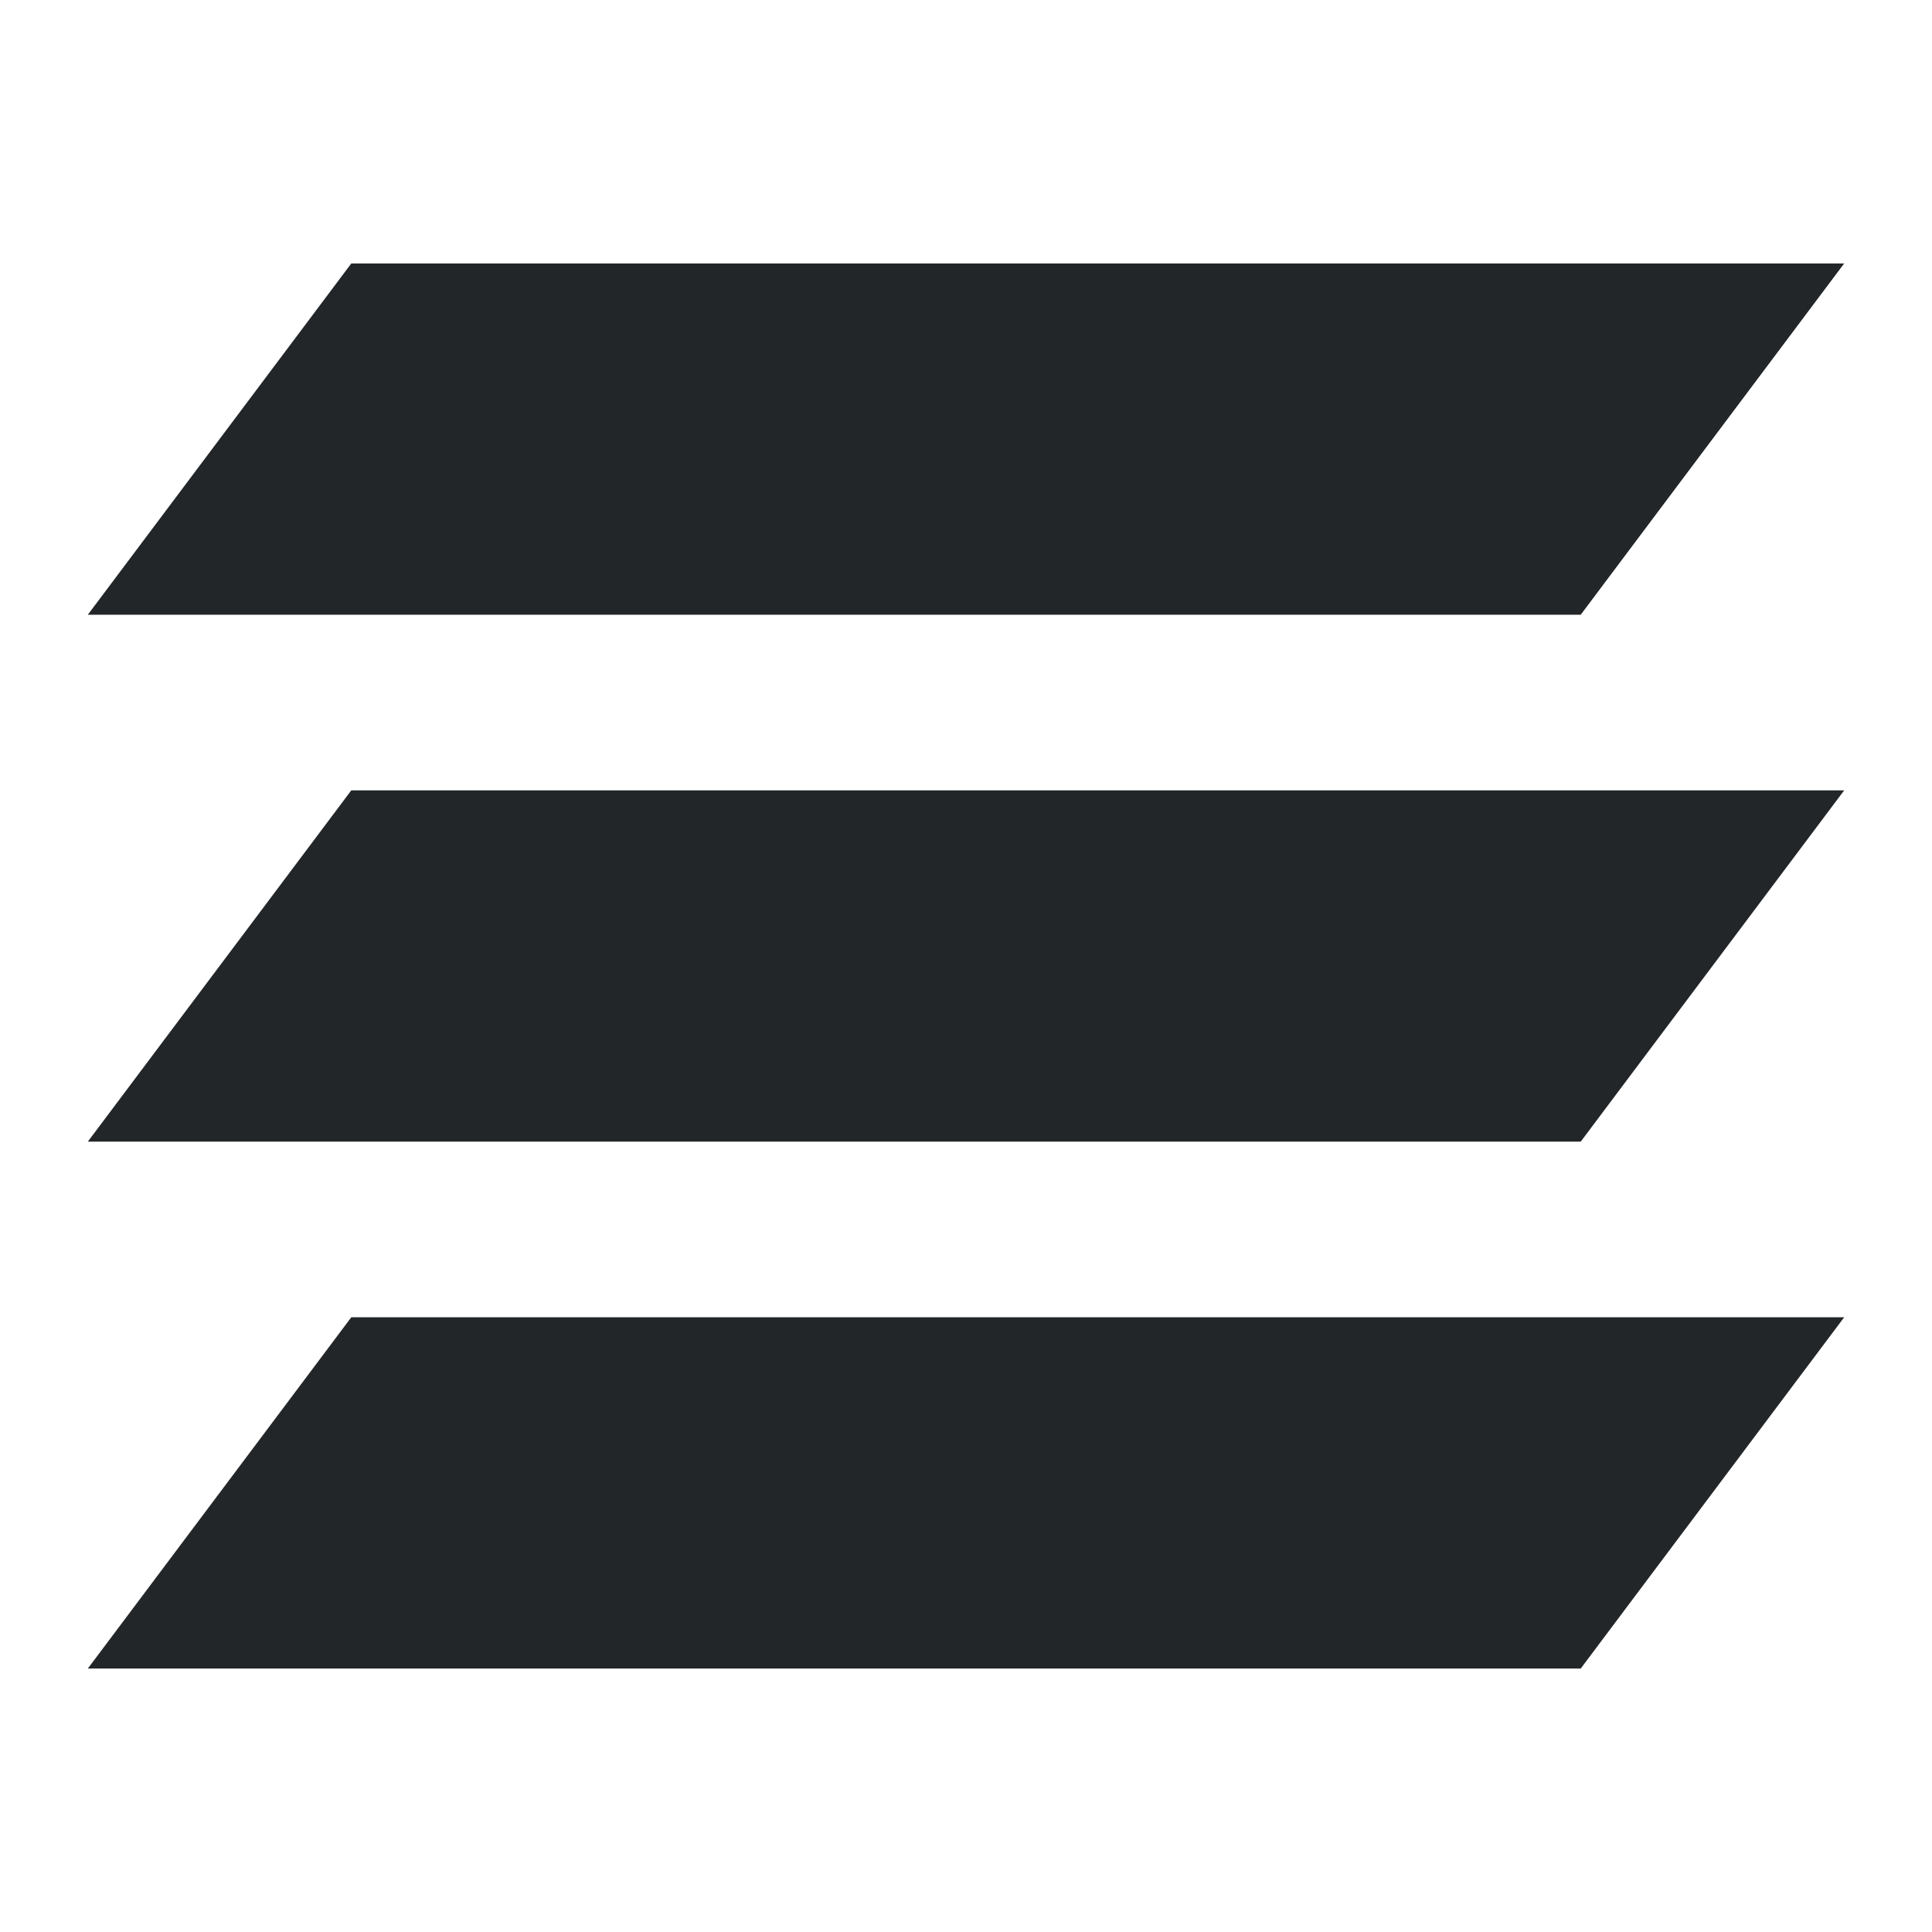
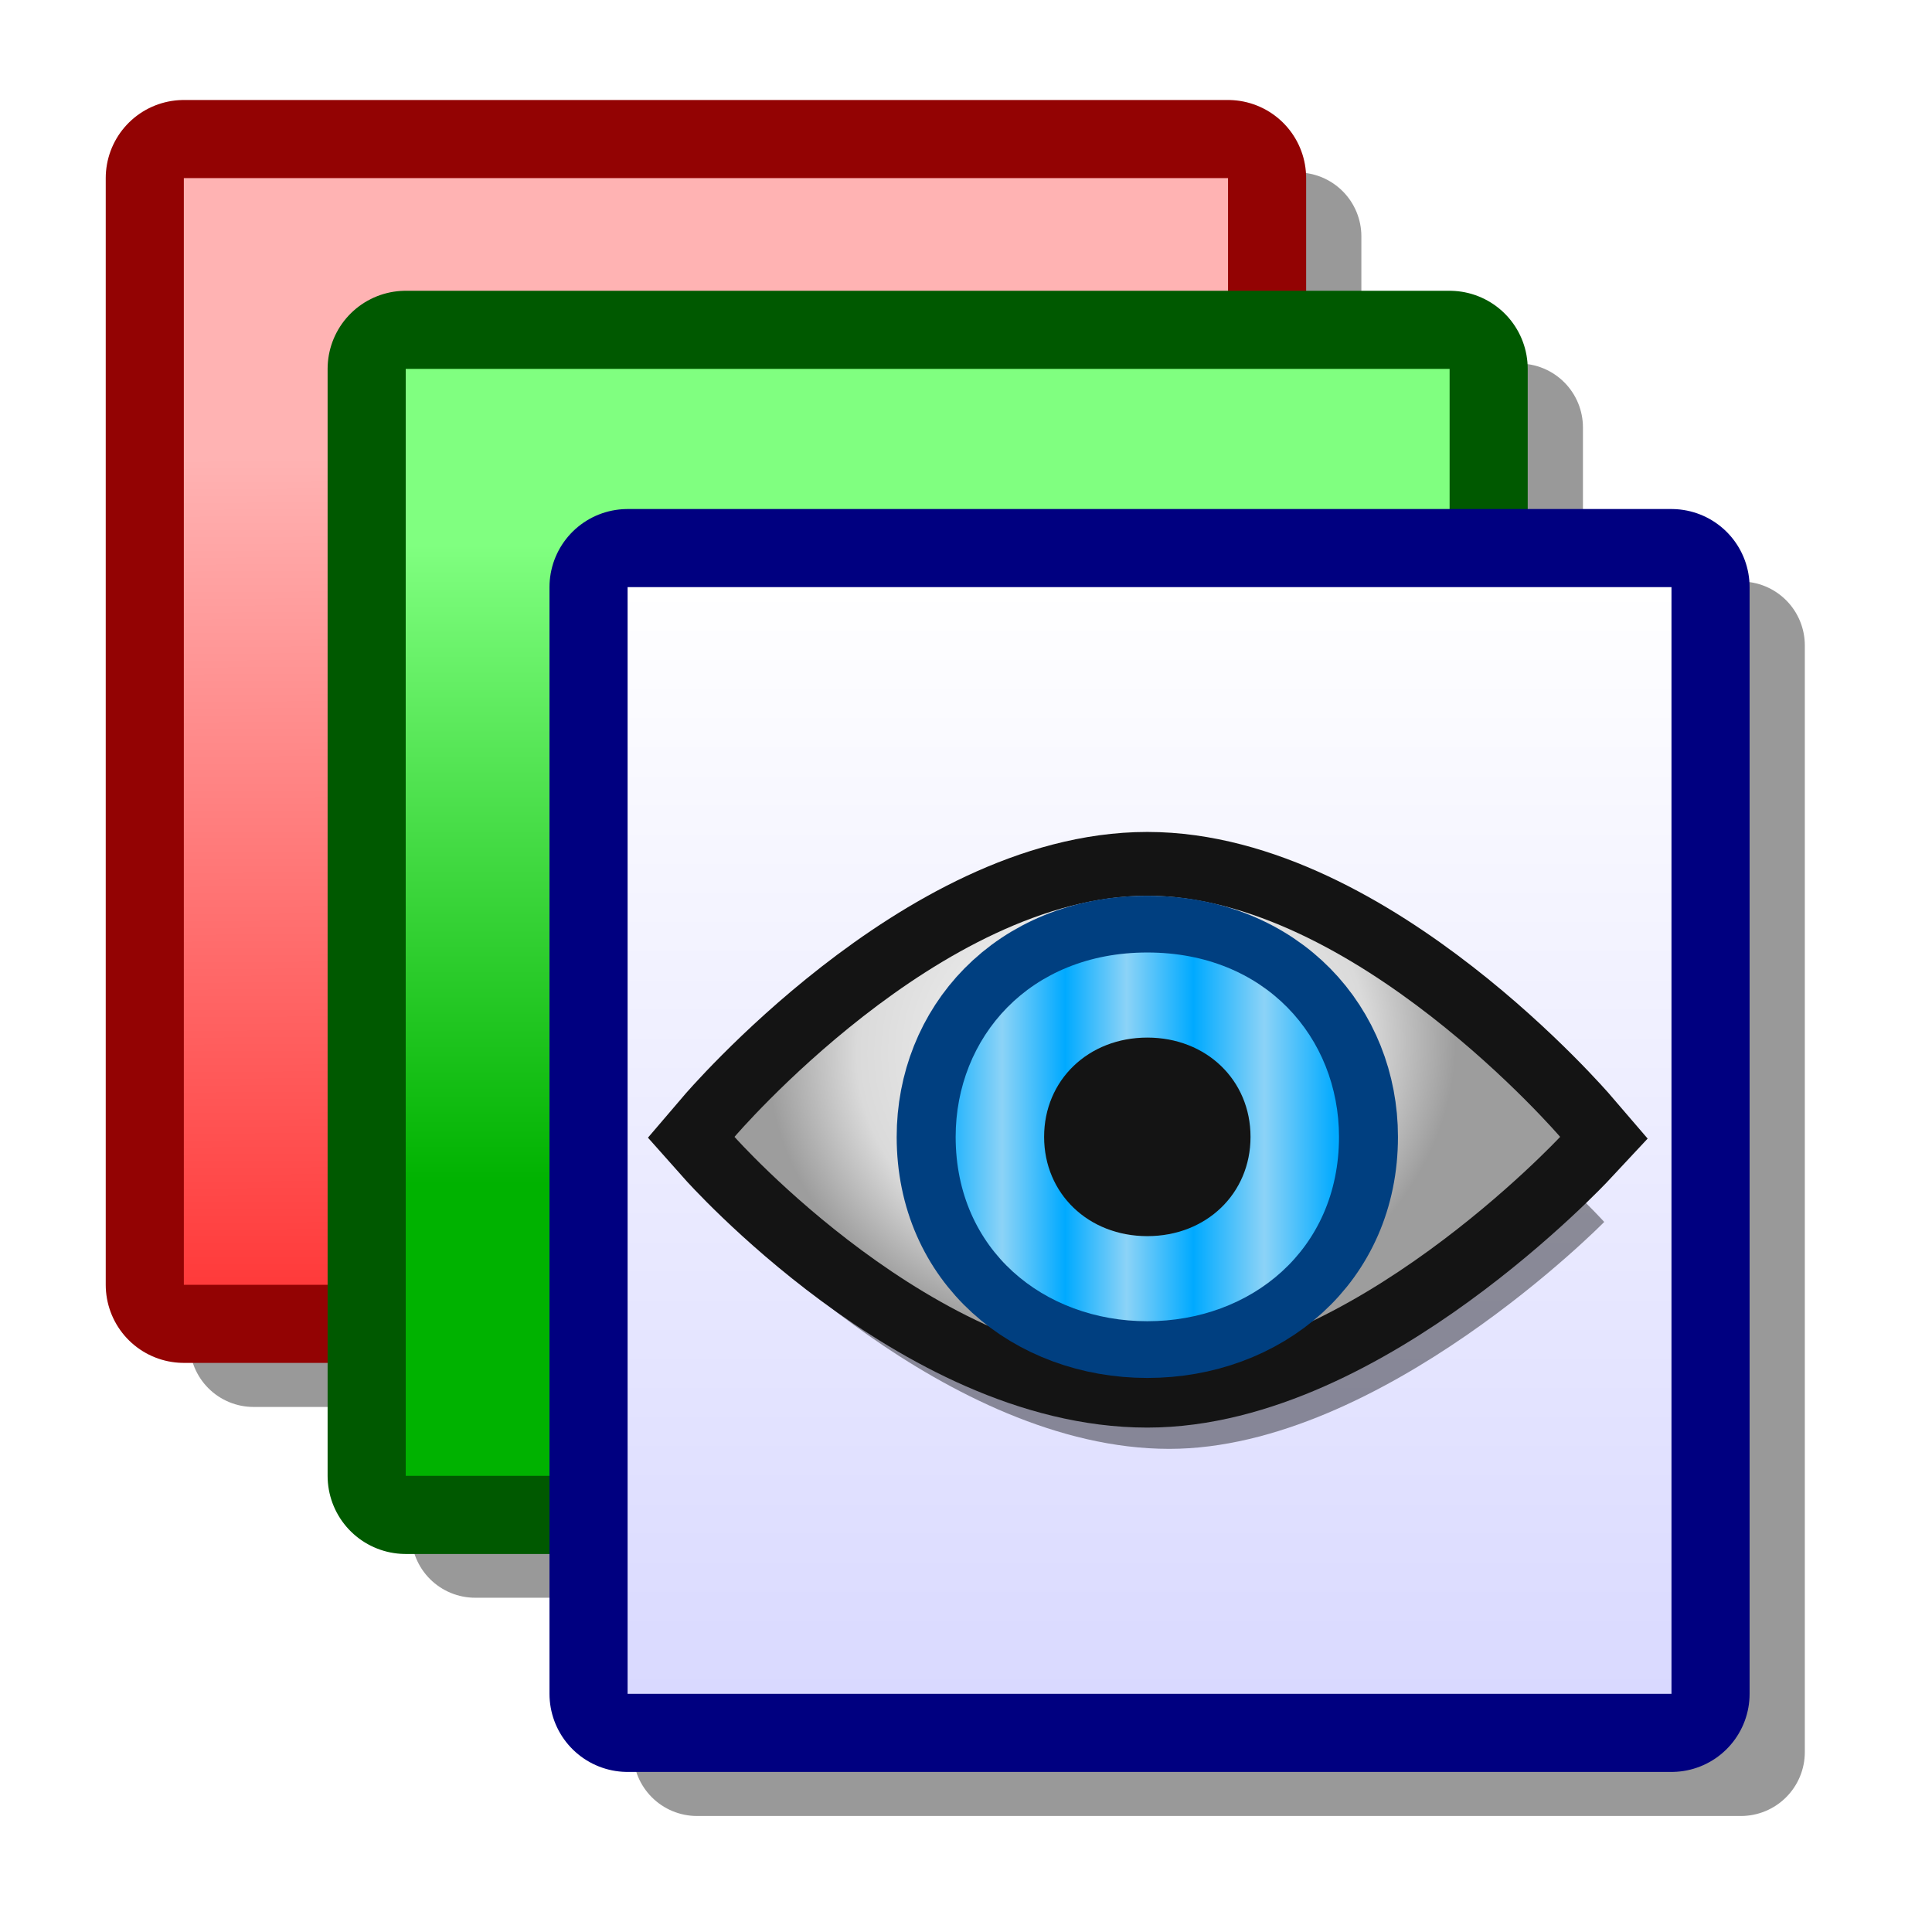
- <svg xmlns="http://www.w3.org/2000/svg" viewBox="0 0 22 22">
-   <defs id="defs3051">
-     <style type="text/css" id="current-color-scheme">
-       .ColorScheme-Text {
-         color:#232629;
-       }
-       </style>
-   </defs>
-   <path style="fill:currentColor;fill-opacity:1;stroke:none" d="M 4 3 L 1 7 L 18 7 L 21 3 L 4 3 z M 4 9 L 1 13 L 18 13 L 21 9 L 4 9 z M 4 15 L 1 19 L 18 19 L 21 15 L 4 15 z " class="ColorScheme-Text" />
+ <svg xmlns="http://www.w3.org/2000/svg" version="1.1" width="64" height="64" color-interpolation="linearRGB">
+   <g>
+     <path style="fill:none; stroke:#000000; stroke-opacity:0.4; stroke-width:4.234; stroke-linecap:round; stroke-linejoin:round" d="M8.4 7.83C19.93 7.83 31.45 7.83 42.98 7.83C42.98 20.05 42.98 32.27 42.98 44.49C31.45 44.49 19.93 44.49 8.4 44.49C8.4 32.27 8.4 20.05 8.4 7.83V7.83V7.83V7.83V7.83z" />
+     <path style="fill:none; stroke:#930303; stroke-width:5.175; stroke-linecap:round; stroke-linejoin:round" d="M6.09 5.9C17.63 5.9 29.15 5.9 40.68 5.9C40.68 18.12 40.68 30.34 40.68 42.56C29.15 42.56 17.63 42.56 6.09 42.56C6.09 30.34 6.09 18.12 6.09 5.9V5.9V5.9V5.9V5.9z" />
+     <linearGradient id="gradient0" gradientUnits="userSpaceOnUse" x1="78.99" y1="14.85" x2="79.17" y2="54.14">
+       <stop offset="0" stop-color="#ffb3b3" />
+       <stop offset="1" stop-color="#ff0606" />
+     </linearGradient>
+     <path style="fill:url(#gradient0)" d="M6.09 5.9C17.63 5.9 29.15 5.9 40.68 5.9C40.68 18.12 40.68 30.34 40.68 42.56C29.15 42.56 17.63 42.56 6.09 42.56C6.09 30.34 6.09 18.12 6.09 5.9V5.9V5.9V5.9V5.9z" />
+     <path style="fill:none; stroke:#000000; stroke-opacity:0.4; stroke-width:4.234; stroke-linecap:round; stroke-linejoin:round" d="M15.74 14.16C27.27 14.16 38.79 14.16 50.32 14.16C50.32 26.37 50.32 38.6 50.32 50.81C38.79 50.81 27.27 50.81 15.74 50.81C15.74 38.6 15.74 26.37 15.74 14.16V14.16V14.16V14.16V14.16z" />
+     <path style="fill:none; stroke:#005900; stroke-width:5.175; stroke-linecap:round; stroke-linejoin:round" d="M13.44 12.22C24.97 12.22 36.49 12.22 48.02 12.22C48.02 24.45 48.02 36.66 48.02 48.89C36.49 48.89 24.97 48.89 13.44 48.89C13.44 36.66 13.44 24.45 13.44 12.22V12.22V12.22V12.22V12.22z" />
+     <linearGradient id="gradient1" gradientUnits="userSpaceOnUse" x1="149.45" y1="18.03" x2="149.45" y2="39.24">
+       <stop offset="0" stop-color="#80ff80" />
+       <stop offset="1" stop-color="#00b200" />
+     </linearGradient>
+     <path style="fill:url(#gradient1)" d="M13.44 12.22C24.97 12.22 36.49 12.22 48.02 12.22C48.02 24.45 48.02 36.66 48.02 48.89C36.49 48.89 24.97 48.89 13.44 48.89C13.44 36.66 13.44 24.45 13.44 12.22V12.22V12.22V12.22V12.22z" />
+     <path style="fill:none; stroke:#000000; stroke-opacity:0.4; stroke-width:4.234; stroke-linecap:round; stroke-linejoin:round" d="M23.09 21.38C34.62 21.38 46.14 21.38 57.67 21.38C57.67 33.6 57.67 45.82 57.67 58.04C46.14 58.04 34.62 58.04 23.09 58.04C23.09 45.82 23.09 33.6 23.09 21.38V21.38V21.38V21.38V21.38z" />
+     <path style="fill:none; stroke:#000080; stroke-width:5.175; stroke-linecap:round; stroke-linejoin:round" d="M20.79 19.45C32.32 19.45 43.84 19.45 55.37 19.45C55.37 31.67 55.37 43.89 55.37 56.11C43.84 56.11 32.32 56.11 20.79 56.11C20.79 43.89 20.79 31.67 20.79 19.45V19.45V19.45V19.45V19.45z" />
+     <linearGradient id="gradient2" gradientUnits="userSpaceOnUse" x1="156.8" y1="19.45" x2="156.8" y2="56.11">
+       <stop offset="0" stop-color="#ffffff" />
+       <stop offset="1" stop-color="#d9d9ff" />
+     </linearGradient>
+     <path style="fill:url(#gradient2)" d="M20.79 19.45C32.32 19.45 43.84 19.45 55.37 19.45C55.37 31.67 55.37 43.89 55.37 56.11C43.84 56.11 32.32 56.11 20.79 56.11C20.79 43.89 20.79 31.67 20.79 19.45V19.45V19.45V19.45V19.45z" />
+     <path style="fill:#010101; fill-opacity:0.408" d="M3.99 38C3.99 38 18.71 21 33.49 21C48.21 21 62.99 38 62.99 38C62.99 38 47.87 54 33.49 54C18.4 54 3.99 38 3.99 38V38V38z" transform="matrix(0.4884,0,0,0.4698,22.3777,22.6263)" />
+     <path style="fill:none; stroke:#141414; stroke-width:9" d="M4 32C4 32 17.96 15 32 15C45.97 15 60 32 60 32C60 32 45.65 48 32 48C17.67 48 4 32 4 32V32V32z" transform="matrix(0.4884,0,0,0.4698,22.3777,22.6263)" />
+     <radialGradient id="gradient3" gradientUnits="userSpaceOnUse" cx="0" cy="0" r="64" gradientTransform="matrix(-0.3626,0.0445,-0.0398,-0.3238,29.5923,25.7243)">
+       <stop offset="0" stop-color="#ffffff" />
+       <stop offset="0.74" stop-color="#dadada" />
+       <stop offset="1" stop-color="#9d9d9d" />
+     </radialGradient>
+     <path style="fill:url(#gradient3)" d="M4 32C4 32 17.96 15 32 15C45.97 15 60 32 60 32C60 32 45.65 48 32 48C17.67 48 4 32 4 32V32V32z" transform="matrix(0.4884,0,0,0.4698,22.3777,22.6263)" />
+     <path style="fill:none; stroke:#003f80; stroke-width:8" d="M32 19C24 19 19 25 19 32C19 40 25 45 32 45C39 45 45 40 45 32C45 25 40 19 32 19V19V19z" transform="matrix(0.4884,0,0,0.4698,22.3777,22.6263)" />
+     <linearGradient id="gradient4" gradientUnits="userSpaceOnUse" x1="0" y1="0" x2="64" y2="0">
+       <stop offset="0" stop-color="#00aaff" />
+       <stop offset="0.074" stop-color="#8cd3f7" />
+       <stop offset="0.143" stop-color="#00aaff" />
+       <stop offset="0.203" stop-color="#8cd3f7" />
+       <stop offset="0.275" stop-color="#00aaff" />
+       <stop offset="0.346" stop-color="#8cd3f7" />
+       <stop offset="0.413" stop-color="#00aaff" />
+       <stop offset="0.478" stop-color="#8cd3f7" />
+       <stop offset="0.549" stop-color="#00aaff" />
+       <stop offset="0.624" stop-color="#8cd3f7" />
+       <stop offset="0.7" stop-color="#00aaff" />
+       <stop offset="0.77" stop-color="#8cd3f7" />
+       <stop offset="0.849" stop-color="#00aaff" />
+       <stop offset="0.926" stop-color="#8cd3f7" />
+       <stop offset="1" stop-color="#00aaff" />
+     </linearGradient>
+     <path style="fill:url(#gradient4)" d="M32 19C24 19 19 25 19 32C19 40 25 45 32 45C39 45 45 40 45 32C45 25 40 19 32 19V19V19z" transform="matrix(0.4884,0,0,0.4698,22.3777,22.6263)" />
+     <linearGradient id="gradient5" gradientUnits="userSpaceOnUse" x1="0" y1="0" x2="64" y2="0">
+       <stop offset="0" stop-color="#00aaff" />
+       <stop offset="0.074" stop-color="#8cd3f7" />
+       <stop offset="0.143" stop-color="#00aaff" />
+       <stop offset="0.203" stop-color="#8cd3f7" />
+       <stop offset="0.275" stop-color="#00aaff" />
+       <stop offset="0.346" stop-color="#8cd3f7" />
+       <stop offset="0.413" stop-color="#00aaff" />
+       <stop offset="0.478" stop-color="#8cd3f7" />
+       <stop offset="0.549" stop-color="#00aaff" />
+       <stop offset="0.624" stop-color="#8cd3f7" />
+       <stop offset="0.7" stop-color="#00aaff" />
+       <stop offset="0.77" stop-color="#8cd3f7" />
+       <stop offset="0.849" stop-color="#00aaff" />
+       <stop offset="0.926" stop-color="#8cd3f7" />
+       <stop offset="1" stop-color="#00aaff" />
+     </linearGradient>
+     <path style="fill:none; stroke:url(#gradient5); stroke-width:4" d="M32 25C28 25 25 28 25 32C25 36 28 39 32 39C36 39 39 36 39 32C39 28 36 25 32 25V25V25z" transform="matrix(0.4884,0,0,0.4698,22.3777,22.6263)" />
+     <path style="fill:#141414" d="M32 25C28 25 25 28 25 32C25 36 28 39 32 39C36 39 39 36 39 32C39 28 36 25 32 25V25V25z" transform="matrix(0.4884,0,0,0.4698,22.3777,22.6263)" />
+   </g>
</svg>
